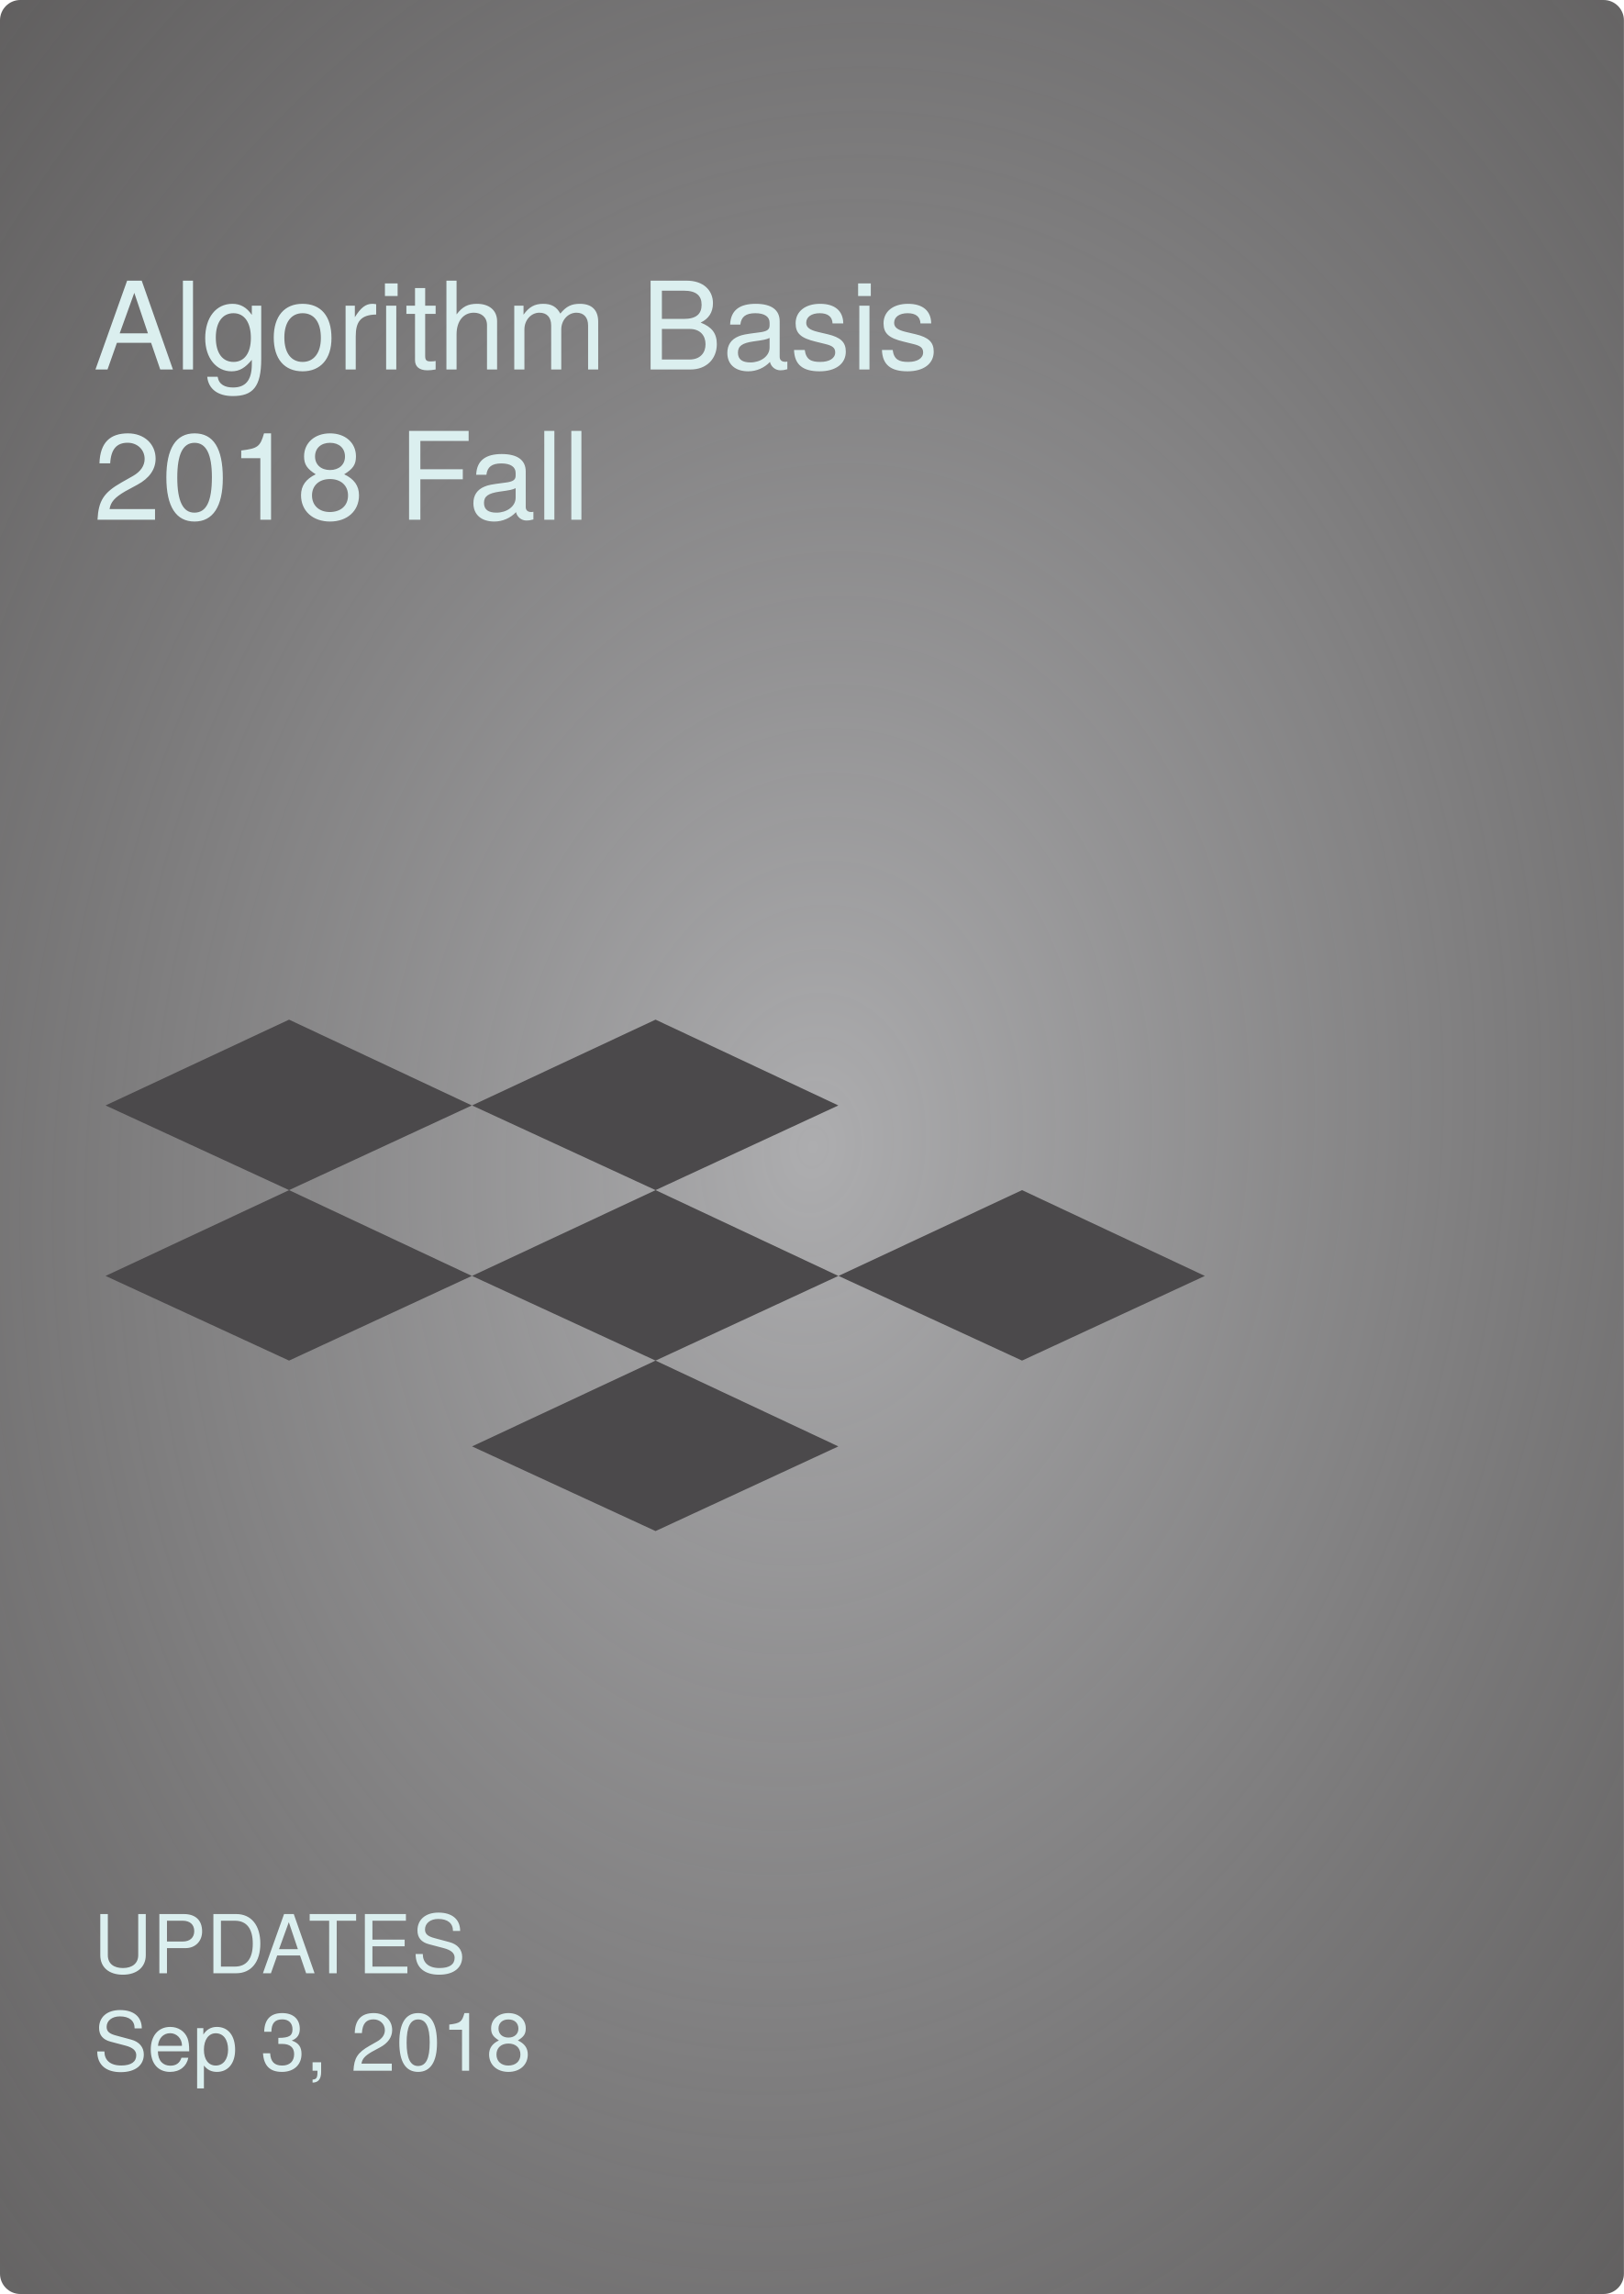
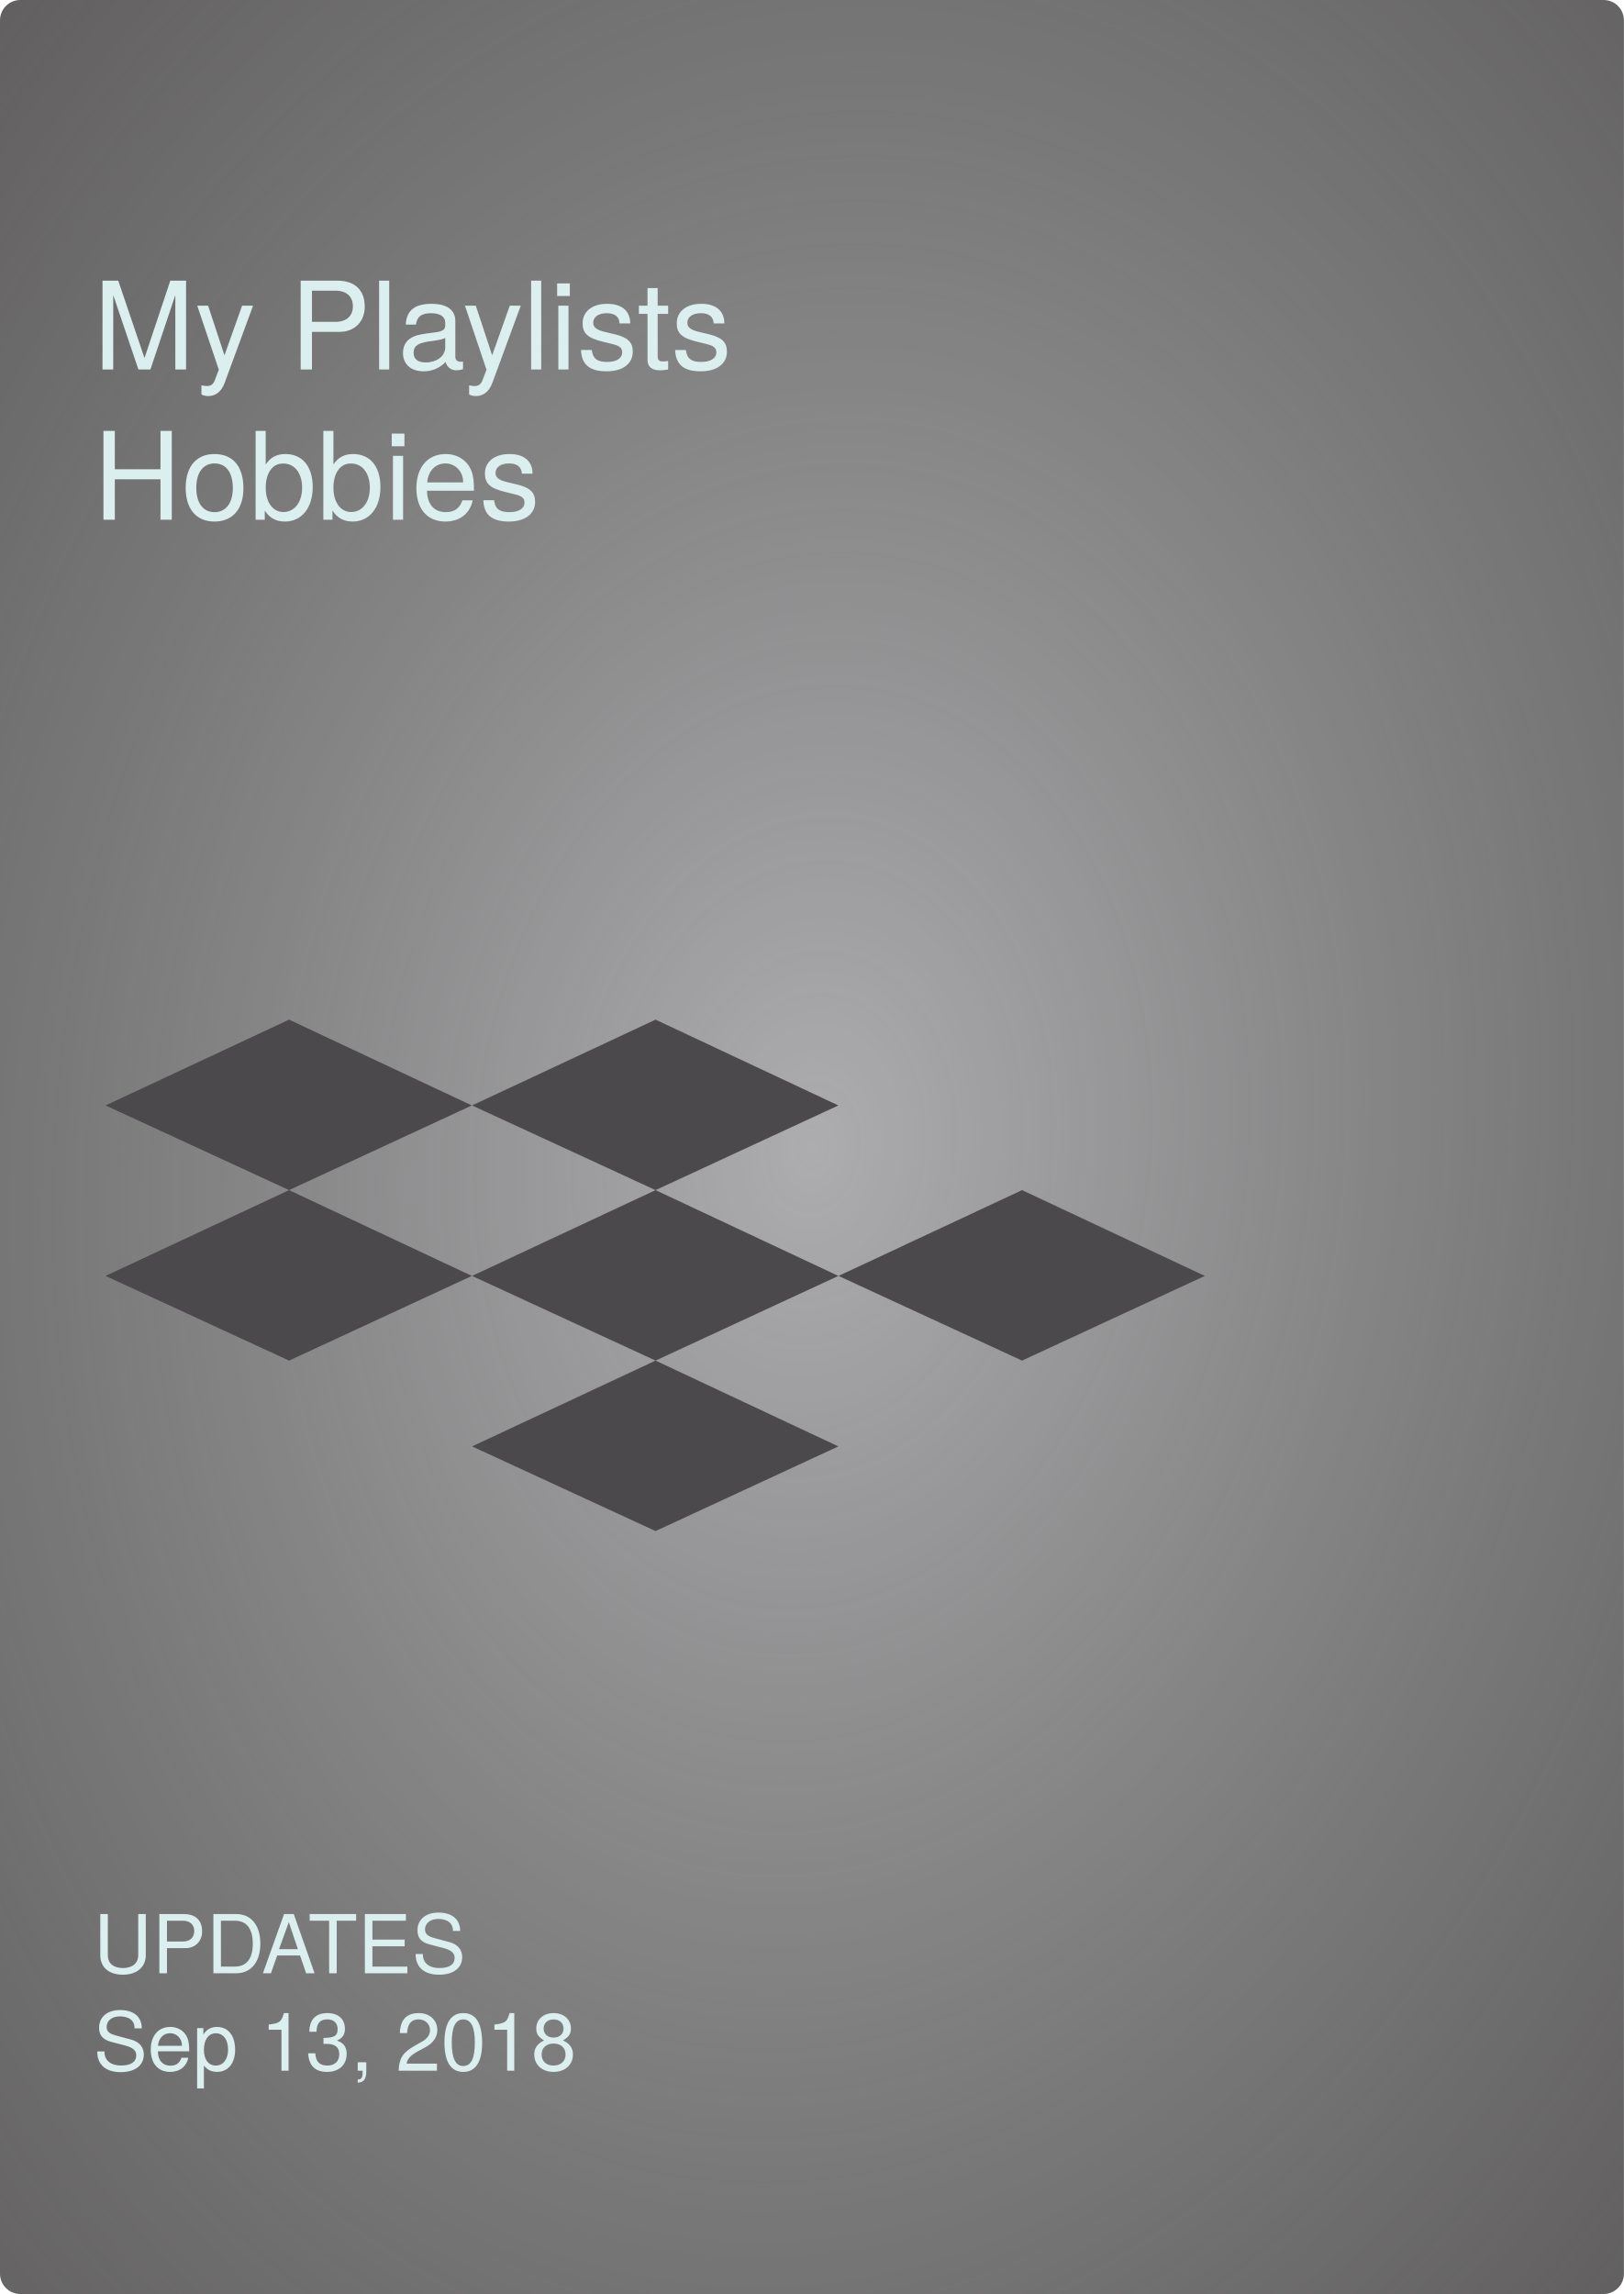
<svg xmlns="http://www.w3.org/2000/svg" viewBox="0 0 400 565">
  <defs>
    <style>
      .cls-1 {
        fill: url(#radial-gradient);
      }

      .cls-2 {
        fill: #4b494b;
      }

      .cls-3, .cls-4 {
        fill: #dbefef;
      }

      .cls-3 {
        font-size: 30px;
        font-family: HelveticaNeue-Medium, Helvetica Neue;
        font-weight: 500;
      }

      .cls-4 {
        font-size: 20px;
        font-family: HelveticaNeue, Helvetica Neue;
      }
    </style>
    <radialGradient id="radial-gradient" cx="0.5" cy="0.5" r="0.574" gradientTransform="matrix(1.41, 0.058, -0.115, 1.41, -0.147, -0.234)" gradientUnits="objectBoundingBox">
      <stop offset="0" stop-color="#adadaf" />
      <stop offset="1" stop-color="#3c3a3a" stop-opacity="0.839" />
    </radialGradient>
  </defs>
  <g id="Group_444" data-name="Group 444" transform="translate(-457 -422)">
    <g id="Group_432" data-name="Group 432" transform="translate(-418 -702)">
      <rect id="Rectangle_36" data-name="Rectangle 36" class="cls-1" width="400" height="565" rx="5" transform="translate(875 1124)" />
      <g id="Group_428" data-name="Group 428" transform="translate(272 764.132)">
        <path id="Path_278" data-name="Path 278" class="cls-2" d="M2737.315,650l-45.2,21.133,45.2,20.854,45.026-20.854Z" transform="translate(-2063.115 2.988)" />
        <path id="Path_279" data-name="Path 279" class="cls-2" d="M2737.315,650l-45.2,21.133,45.2,20.854,45.026-20.854Z" transform="translate(-1882.569 2.988)" />
        <path id="Path_280" data-name="Path 280" class="cls-2" d="M2737.315,650l-45.2,21.133,45.2,20.854,45.026-20.854Z" transform="translate(-1972.842 2.988)" />
        <path id="Path_281" data-name="Path 281" class="cls-2" d="M2737.315,650l-45.2,21.133,45.2,20.854,45.026-20.854Z" transform="translate(-1972.842 44.975)" />
        <path id="Path_282" data-name="Path 282" class="cls-2" d="M2737.315,650l-45.2,21.133,45.2,20.854,45.026-20.854Z" transform="translate(-2063.115 -39)" />
        <path id="Path_283" data-name="Path 283" class="cls-2" d="M2737.315,650l-45.2,21.133,45.2,20.854,45.026-20.854Z" transform="translate(-1972.842 -39)" />
      </g>
    </g>
    <g id="Group_433" data-name="Group 433" transform="translate(-420 -705)">
      <text id="Algorithm_Basis_2018_Fall" data-name="Algorithm Basis 2018 Fall" class="cls-3" transform="translate(900 1218)">
-         <tspan x="0" y="0">Algorithm Basis</tspan>
-         <tspan x="0" y="37">2018 Fall</tspan>
+         <tspan x="0" y="0">My Playlists</tspan>
+         <tspan x="0" y="37">Hobbies</tspan>
      </text>
      <text id="UPDATES_Sep_3_2018" data-name="UPDATES Sep 3, 2018" class="cls-4" transform="translate(900 1613)">
        <tspan x="0" y="0">UPDATES</tspan>
-         <tspan x="0" y="24">Sep 3, 2018</tspan>
+         <tspan x="0" y="24">Sep 13, 2018</tspan>
      </text>
    </g>
  </g>
</svg>
